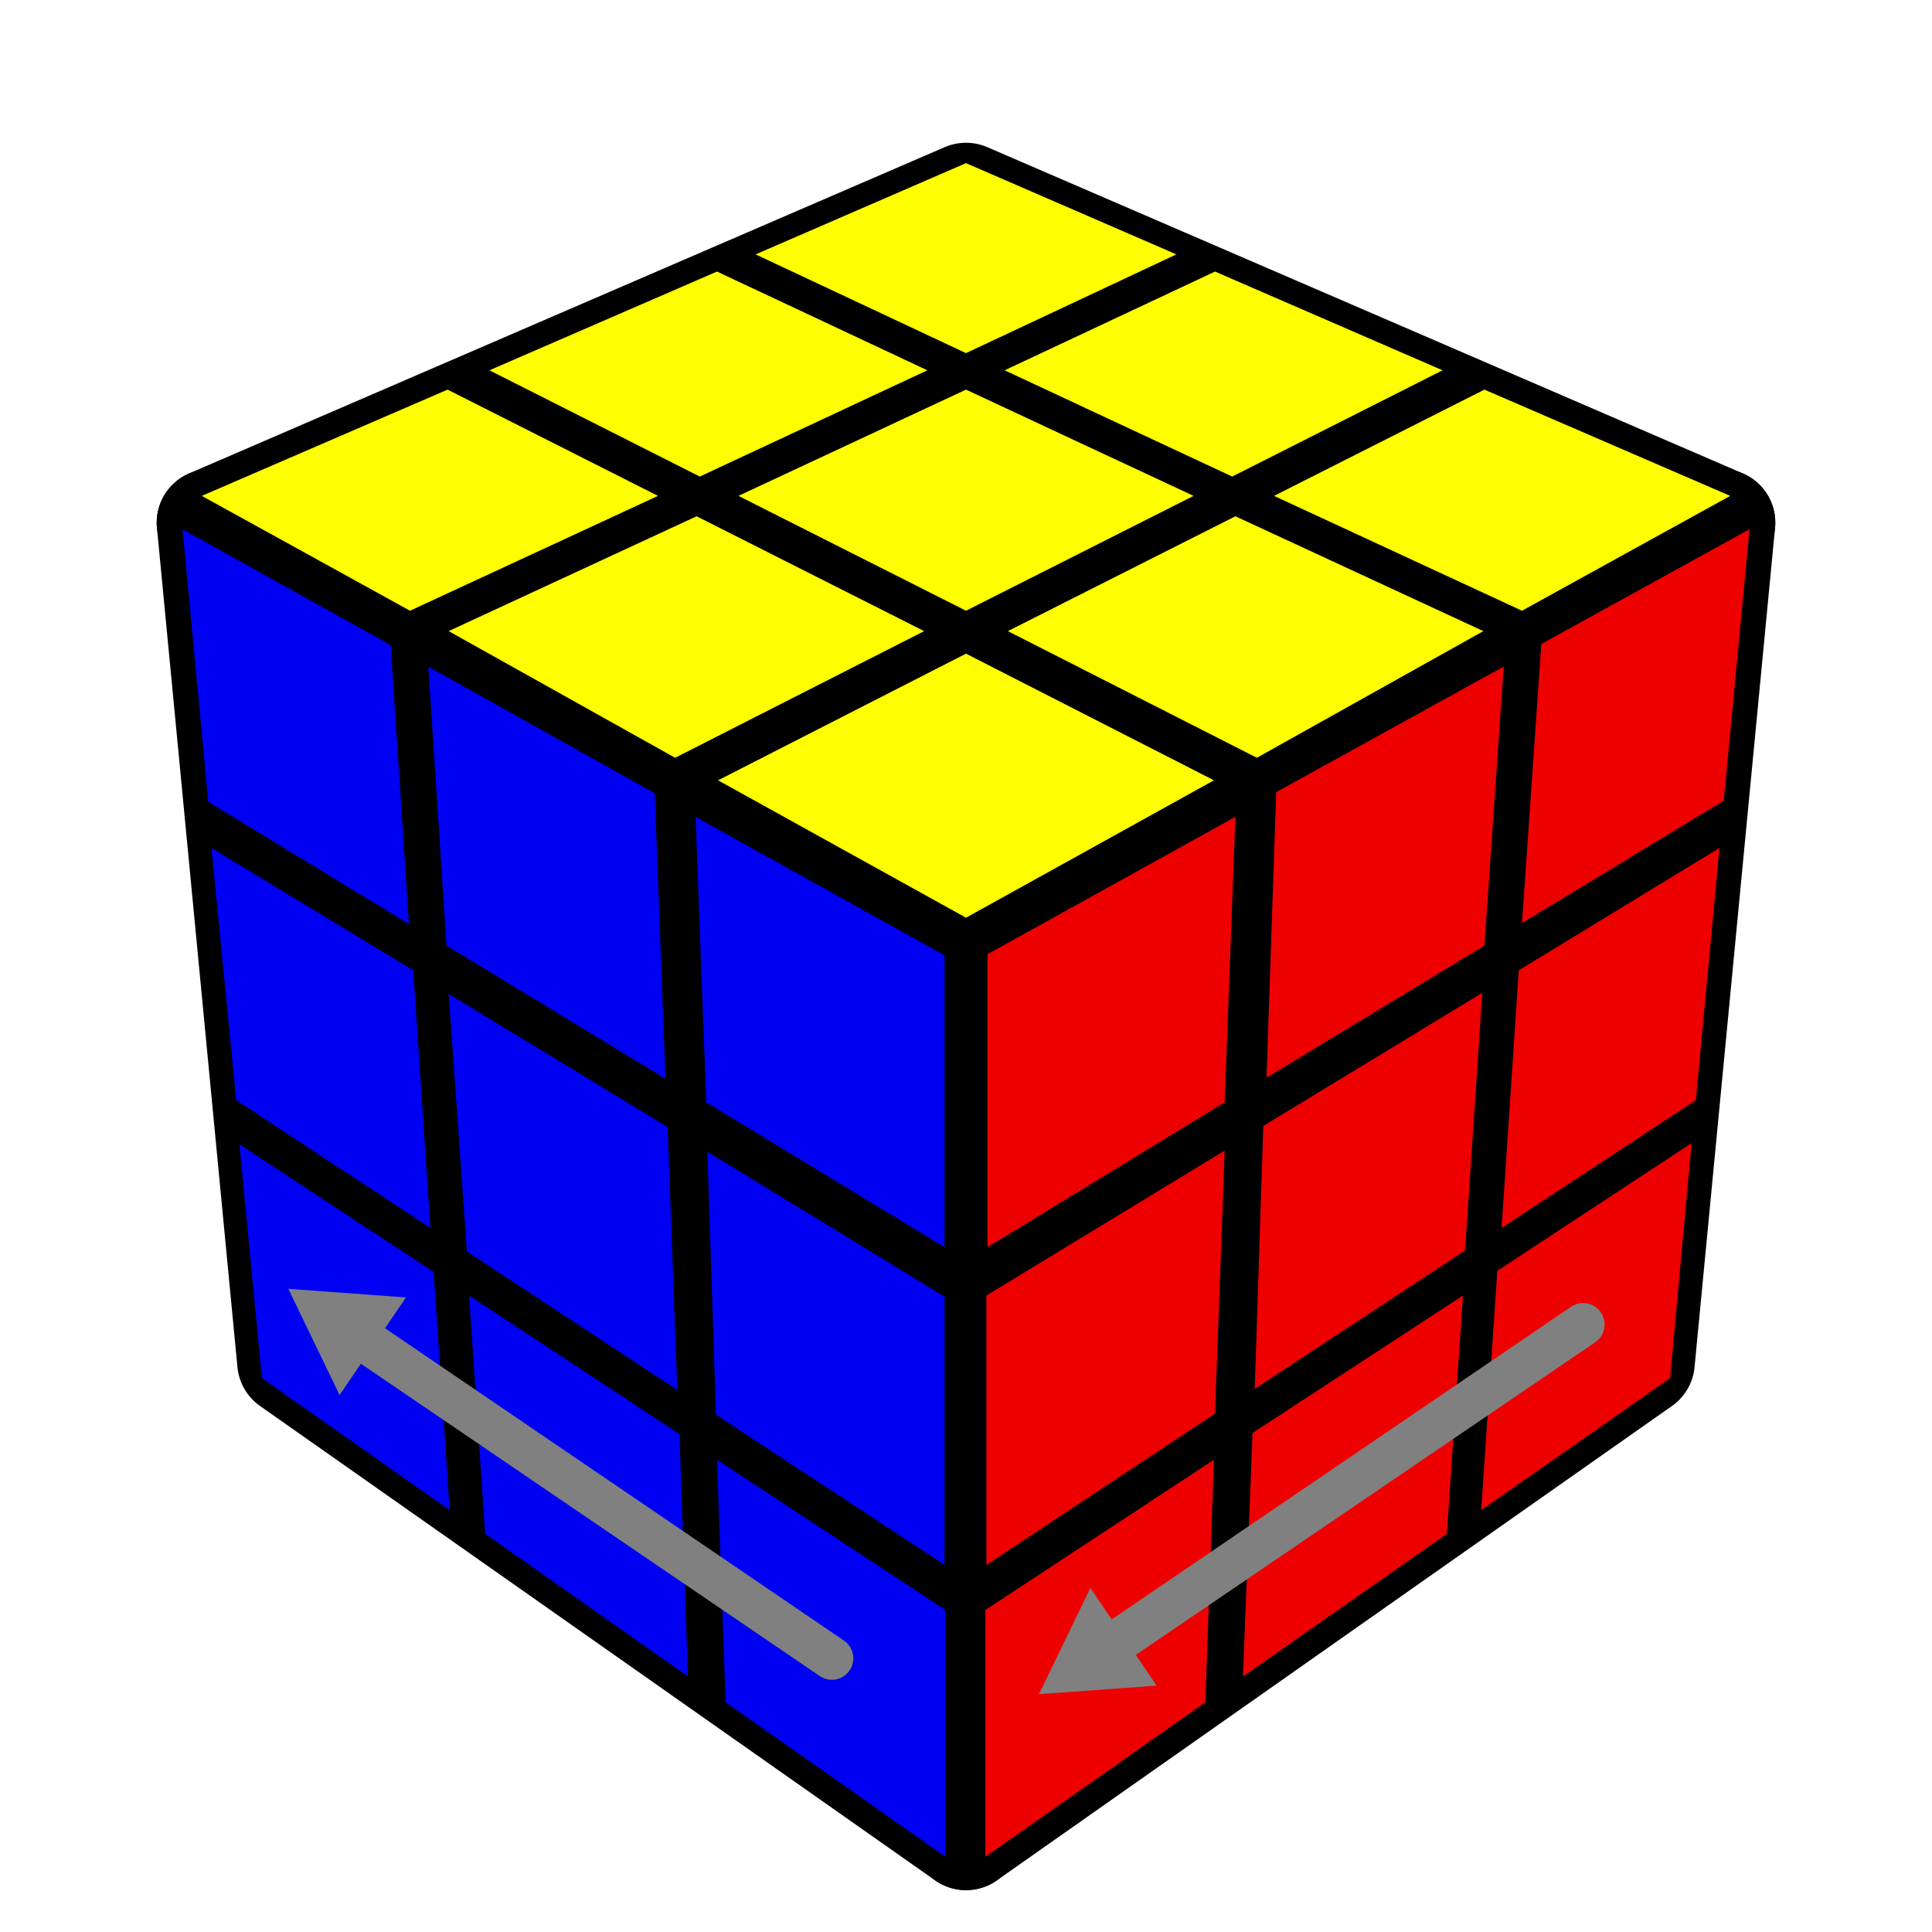
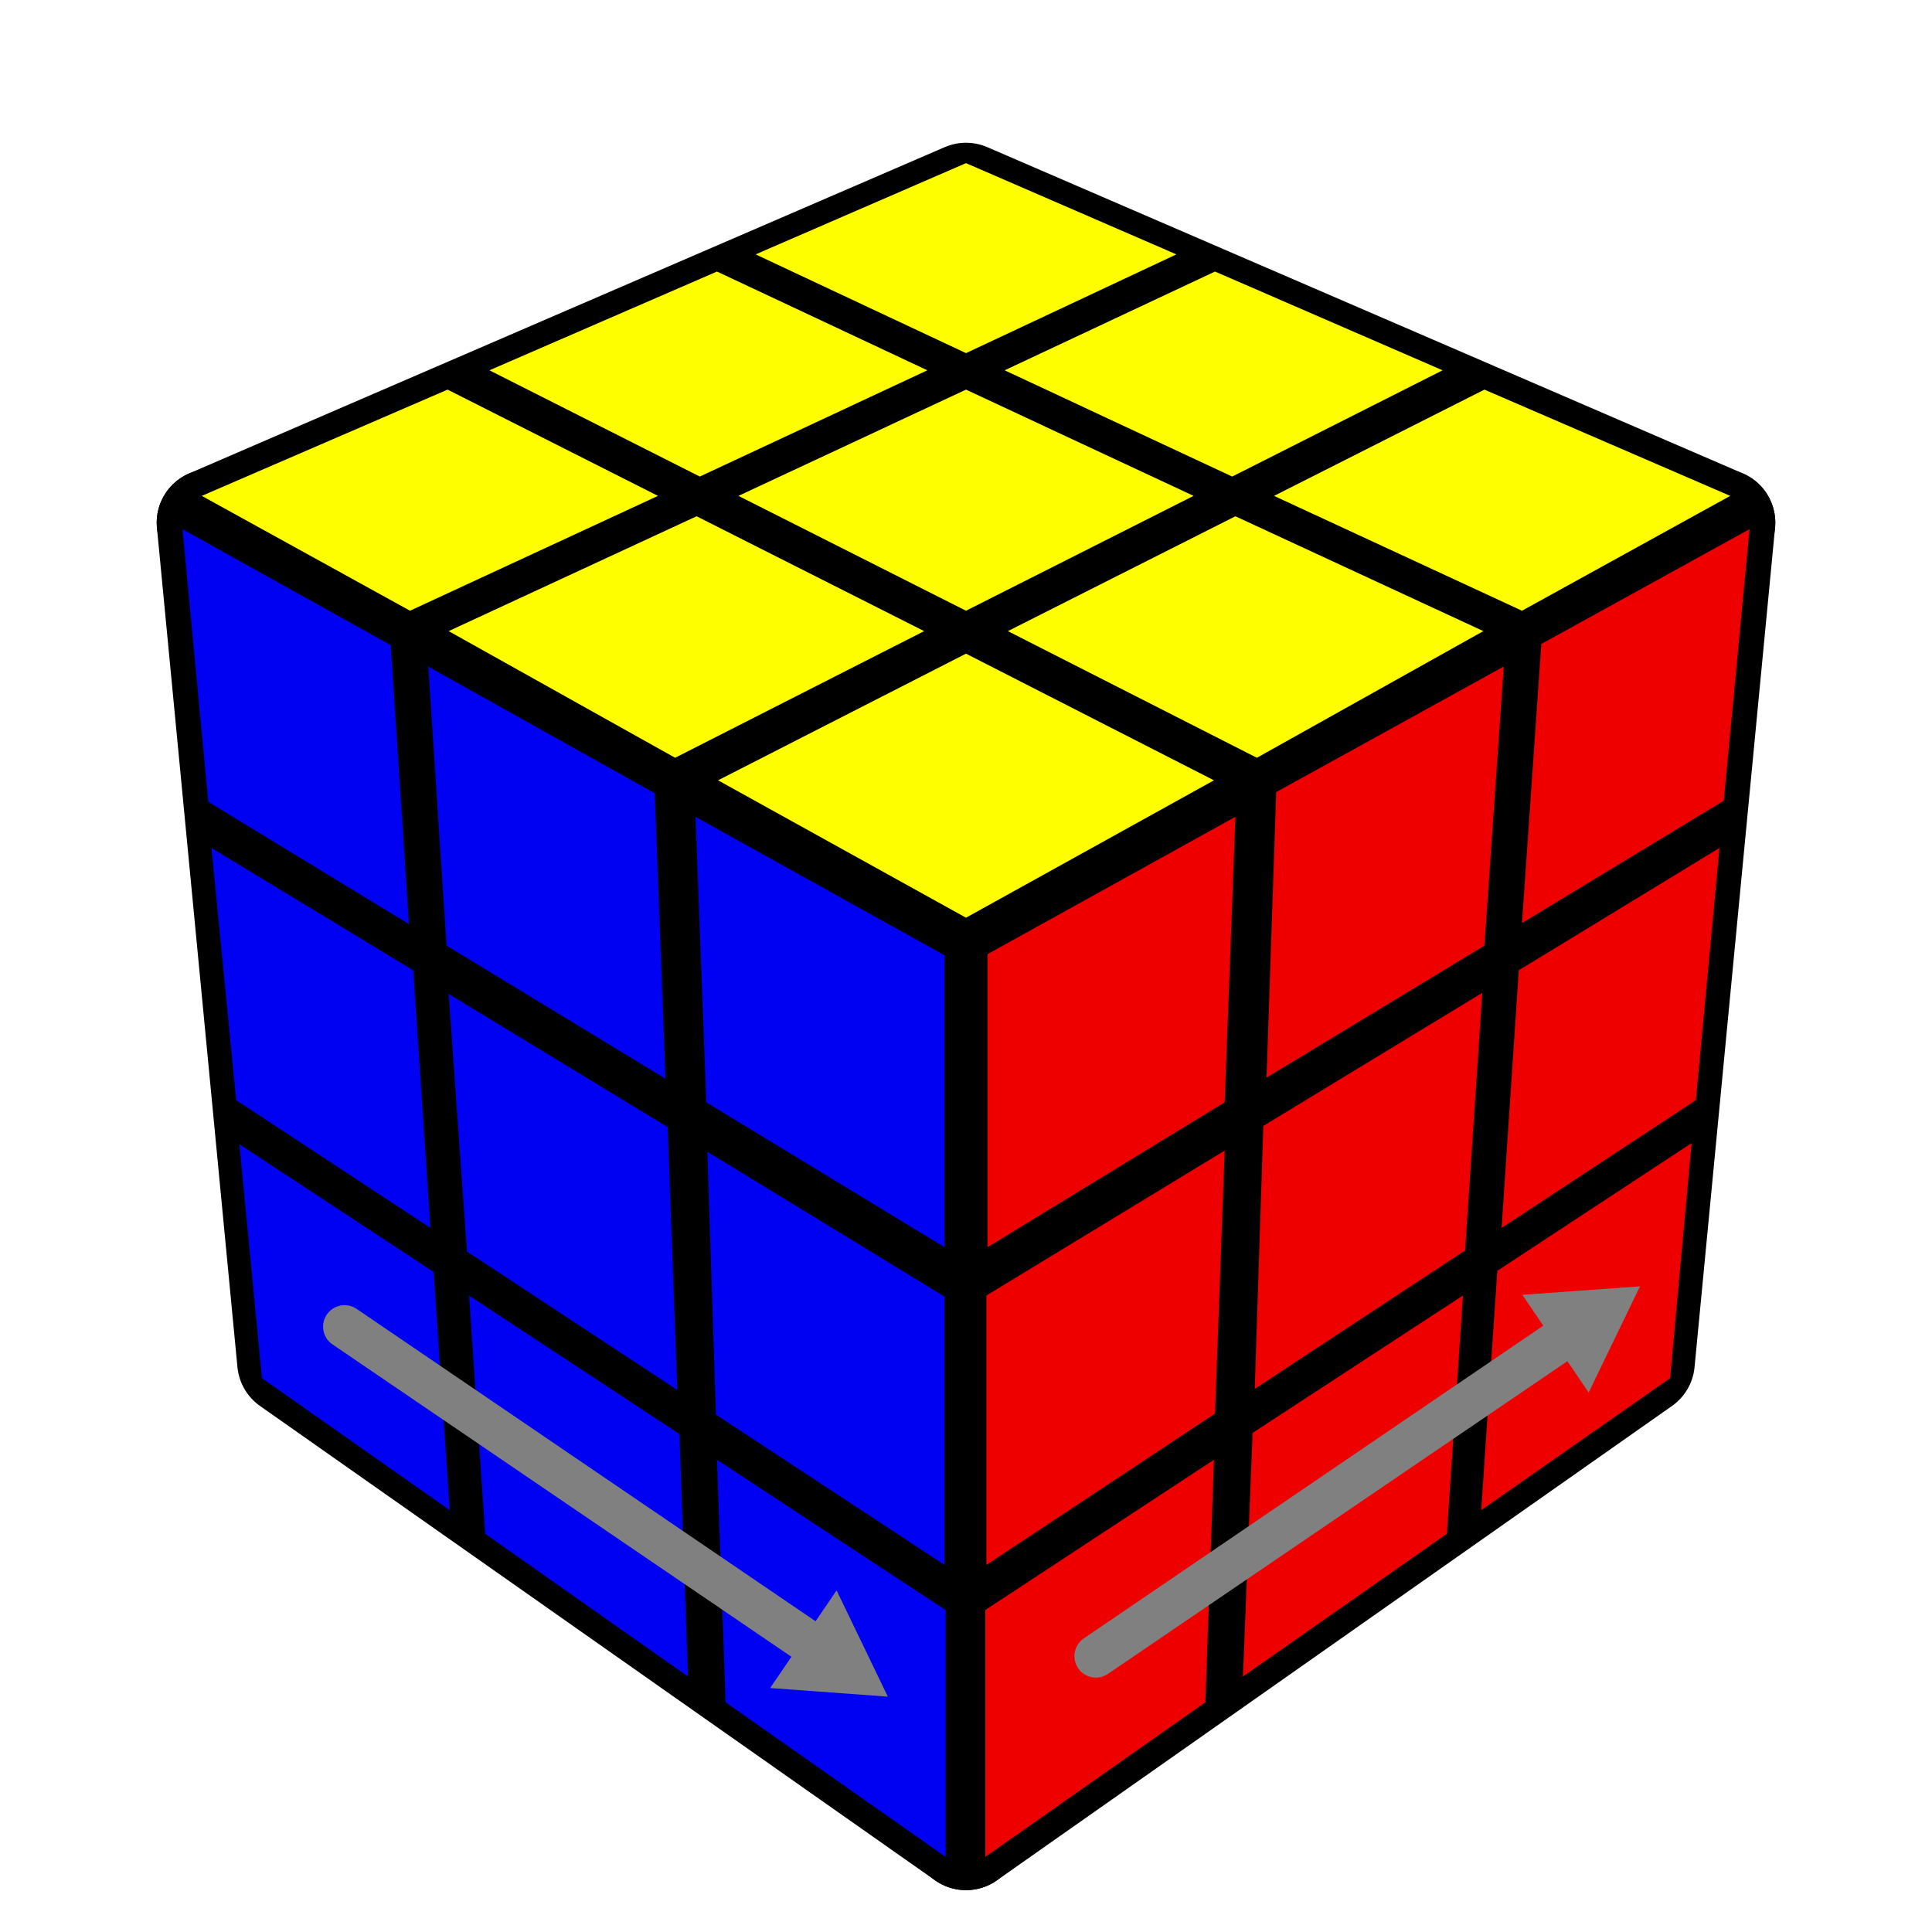
<svg xmlns="http://www.w3.org/2000/svg" version="1.1" width="200" height="200" viewBox="-0.9 -0.9 1.8 1.8">
  <rect fill="#FFFFFF" x="-0.9" y="-0.9" width="1.8" height="1.8" />
  <g style="stroke-width:0.1;stroke-linejoin:round;opacity:1">
    <polygon fill="#000000" stroke="#000000" points="-4.9165444345E-17,-0.717 0.704,-0.413 6.3108540578E-17,-0.022 -0.704,-0.413" />
    <polygon fill="#000000" stroke="#000000" points="6.3108540578E-17,-0.022 0.704,-0.413 0.629,0.369 5.55894689594E-17,0.811" />
    <polygon fill="#000000" stroke="#000000" points="-0.704,-0.413 6.3108540578E-17,-0.022 5.55894689594E-17,0.811 -0.629,0.369" />
  </g>
  <g style="opacity:1;stroke-opacity:0.5;stroke-width:0;stroke-linejoin:round">
    <polygon fill="#FEFE00" stroke="#000000" points="-4.94395492722E-17,-0.748 0.196,-0.663 -1.69795801266E-17,-0.571 -0.196,-0.663" />
    <polygon fill="#FEFE00" stroke="#000000" points="0.232,-0.647 0.444,-0.555 0.248,-0.456 0.036,-0.555" />
    <polygon fill="#FEFE00" stroke="#000000" points="0.483,-0.537 0.712,-0.438 0.518,-0.331 0.287,-0.438" />
    <polygon fill="#FEFE00" stroke="#000000" points="-0.232,-0.647 -0.036,-0.555 -0.248,-0.456 -0.444,-0.555" />
    <polygon fill="#FEFE00" stroke="#000000" points="-1.19067117689E-17,-0.537 0.212,-0.438 1.31258271398E-17,-0.331 -0.212,-0.438" />
    <polygon fill="#FEFE00" stroke="#000000" points="0.251,-0.419 0.482,-0.312 0.271,-0.194 0.039,-0.312" />
    <polygon fill="#FEFE00" stroke="#000000" points="-0.483,-0.537 -0.287,-0.438 -0.518,-0.331 -0.712,-0.438" />
    <polygon fill="#FEFE00" stroke="#000000" points="-0.251,-0.419 -0.039,-0.312 -0.271,-0.194 -0.482,-0.312" />
    <polygon fill="#FEFE00" stroke="#000000" points="1.92197429271E-17,-0.291 0.231,-0.173 6.32515829415E-17,-0.045 -0.231,-0.173" />
    <polygon fill="#EE0000" stroke="#000000" points="0.02,-0.011 0.251,-0.139 0.241,0.127 0.02,0.262" />
    <polygon fill="#EE0000" stroke="#000000" points="0.289,-0.162 0.501,-0.279 0.483,-0.019 0.28,0.104" />
    <polygon fill="#EE0000" stroke="#000000" points="0.536,-0.3 0.73,-0.407 0.706,-0.154 0.518,-0.04" />
    <polygon fill="#EE0000" stroke="#000000" points="0.019,0.307 0.241,0.172 0.232,0.417 0.019,0.558" />
    <polygon fill="#EE0000" stroke="#000000" points="0.277,0.149 0.481,0.025 0.465,0.265 0.269,0.394" />
    <polygon fill="#EE0000" stroke="#000000" points="0.515,0.004 0.702,-0.11 0.68,0.125 0.499,0.244" />
    <polygon fill="#EE0000" stroke="#000000" points="0.018,0.6 0.231,0.46 0.223,0.686 0.018,0.83" />
    <polygon fill="#EE0000" stroke="#000000" points="0.267,0.435 0.463,0.307 0.448,0.529 0.258,0.662" />
    <polygon fill="#EE0000" stroke="#000000" points="0.495,0.284 0.676,0.165 0.656,0.384 0.48,0.507" />
    <polygon fill="#0000F2" stroke="#000000" points="-0.73,-0.407 -0.536,-0.299 -0.519,-0.039 -0.706,-0.153" />
    <polygon fill="#0000F2" stroke="#000000" points="-0.501,-0.279 -0.29,-0.161 -0.28,0.105 -0.484,-0.019" />
    <polygon fill="#0000F2" stroke="#000000" points="-0.252,-0.139 -0.02,-0.01 -0.02,0.262 -0.242,0.127" />
    <polygon fill="#0000F2" stroke="#000000" points="-0.703,-0.11 -0.515,0.004 -0.499,0.244 -0.68,0.125" />
    <polygon fill="#0000F2" stroke="#000000" points="-0.482,0.026 -0.278,0.15 -0.269,0.395 -0.465,0.266" />
    <polygon fill="#0000F2" stroke="#000000" points="-0.241,0.173 -0.02,0.308 -0.02,0.558 -0.233,0.418" />
    <polygon fill="#0000F2" stroke="#000000" points="-0.677,0.166 -0.496,0.285 -0.481,0.507 -0.656,0.384" />
    <polygon fill="#0000F2" stroke="#000000" points="-0.463,0.307 -0.267,0.436 -0.259,0.662 -0.448,0.529" />
    <polygon fill="#0000F2" stroke="#000000" points="-0.232,0.46 -0.019,0.6 -0.019,0.83 -0.224,0.686" />
  </g>
  <g style="opacity:1;stroke-opacity:1;stroke-width:0.04;stroke-linecap:round">
-     <path d="M -0.125,0.645 L -0.579,0.336" style="fill:none;stroke:#808080;stroke-opacity:1" />
-     <path transform=" translate(-0.578883,0.3364598) scale(0.011) rotate(214.2273)" d="M 5.77,0.0 L -2.88,5.0 L -2.88,-5.0 L 5.77,0.0 z" style="fill:#808080;stroke-width:0;stroke-linejoin:round" />
-     <path d="M 0.575,0.334 L 0.121,0.643" style="fill:none;stroke:#808080;stroke-opacity:1" />
-     <path transform=" translate(0.1205321,0.6427511) scale(0.011) rotate(145.8431)" d="M 5.77,0.0 L -2.88,5.0 L -2.88,-5.0 L 5.77,0.0 z" style="fill:#808080;stroke-width:0;stroke-linejoin:round" />
+     <path d="M -0.579,0.336 L -0.125,0.645" style="fill:none;stroke:#808080;stroke-opacity:1" />
+     <path transform=" translate(-0.1253099,0.6450243) scale(0.011) rotate(34.22734)" d="M 5.77,0.0 L -2.88,5.0 L -2.88,-5.0 L 5.77,0.0 z" style="fill:#808080;stroke-width:0;stroke-linejoin:round" />
+     <path d="M 0.121,0.643 L 0.575,0.334" style="fill:none;stroke:#808080;stroke-opacity:1" />
+     <path transform=" translate(0.5754508,0.3340883) scale(0.011) rotate(325.8431)" d="M 5.77,0.0 L -2.88,5.0 L -2.88,-5.0 L 5.77,0.0 z" style="fill:#808080;stroke-width:0;stroke-linejoin:round" />
  </g>
</svg>
